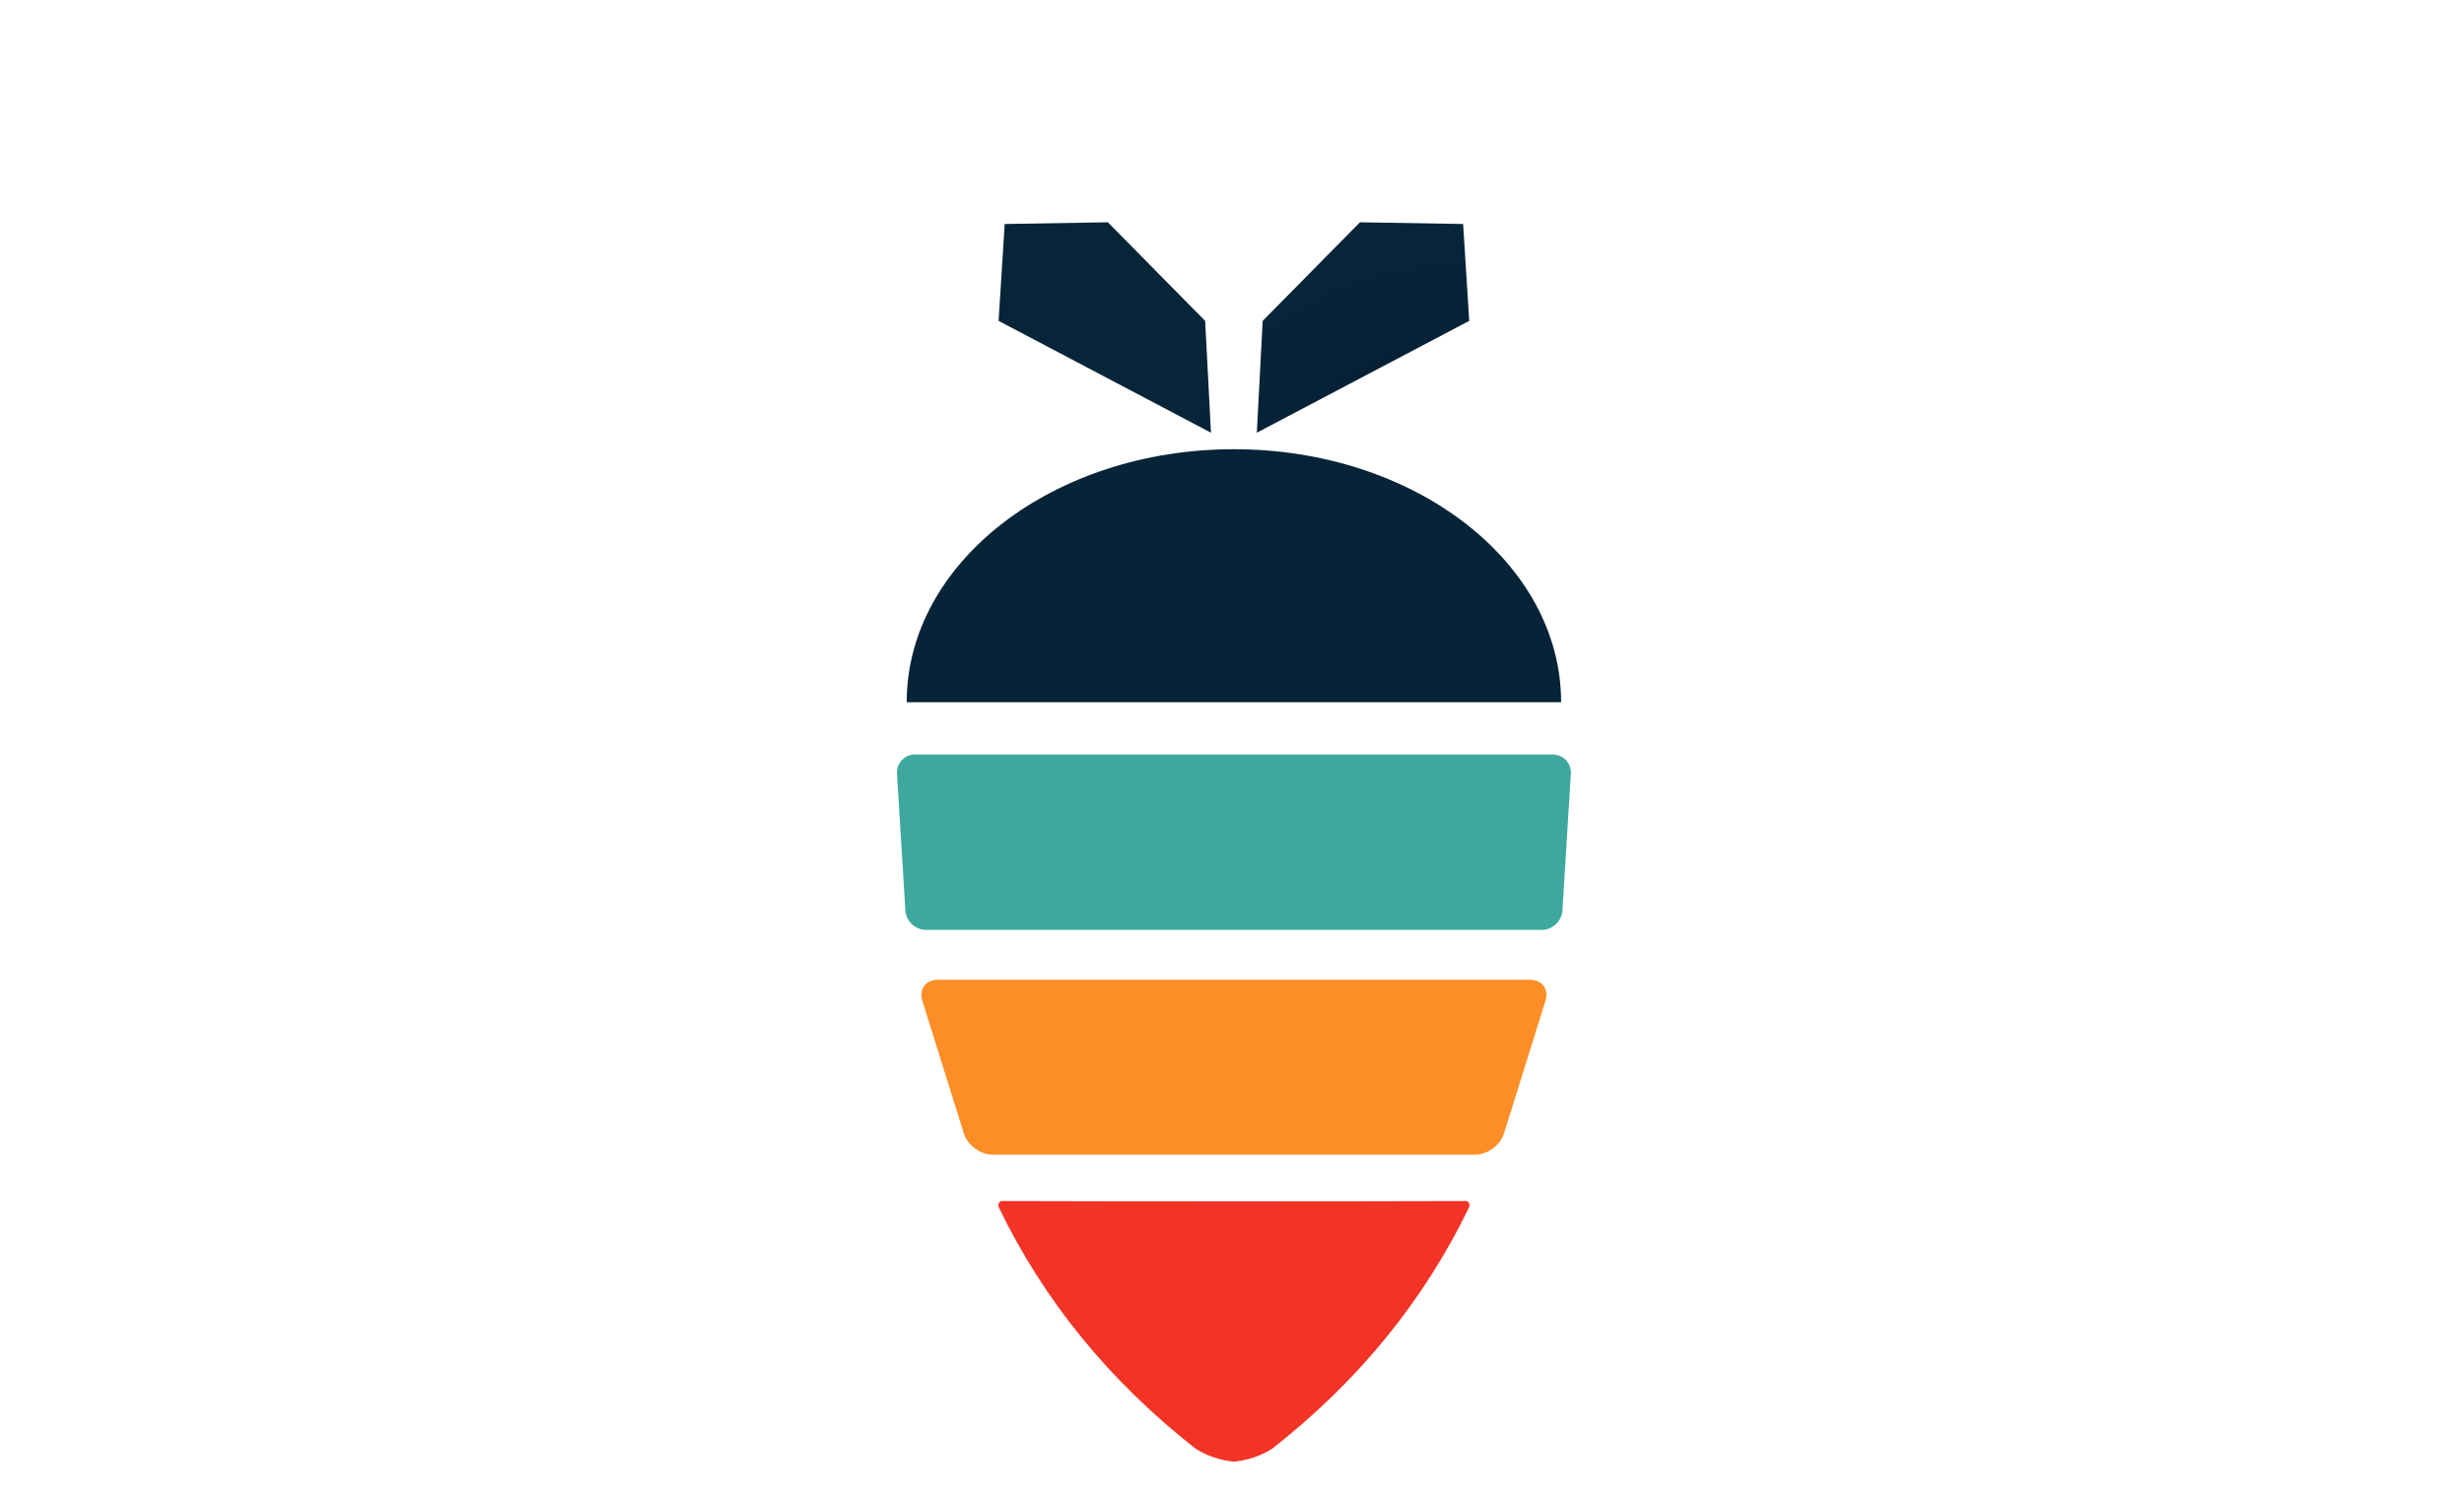
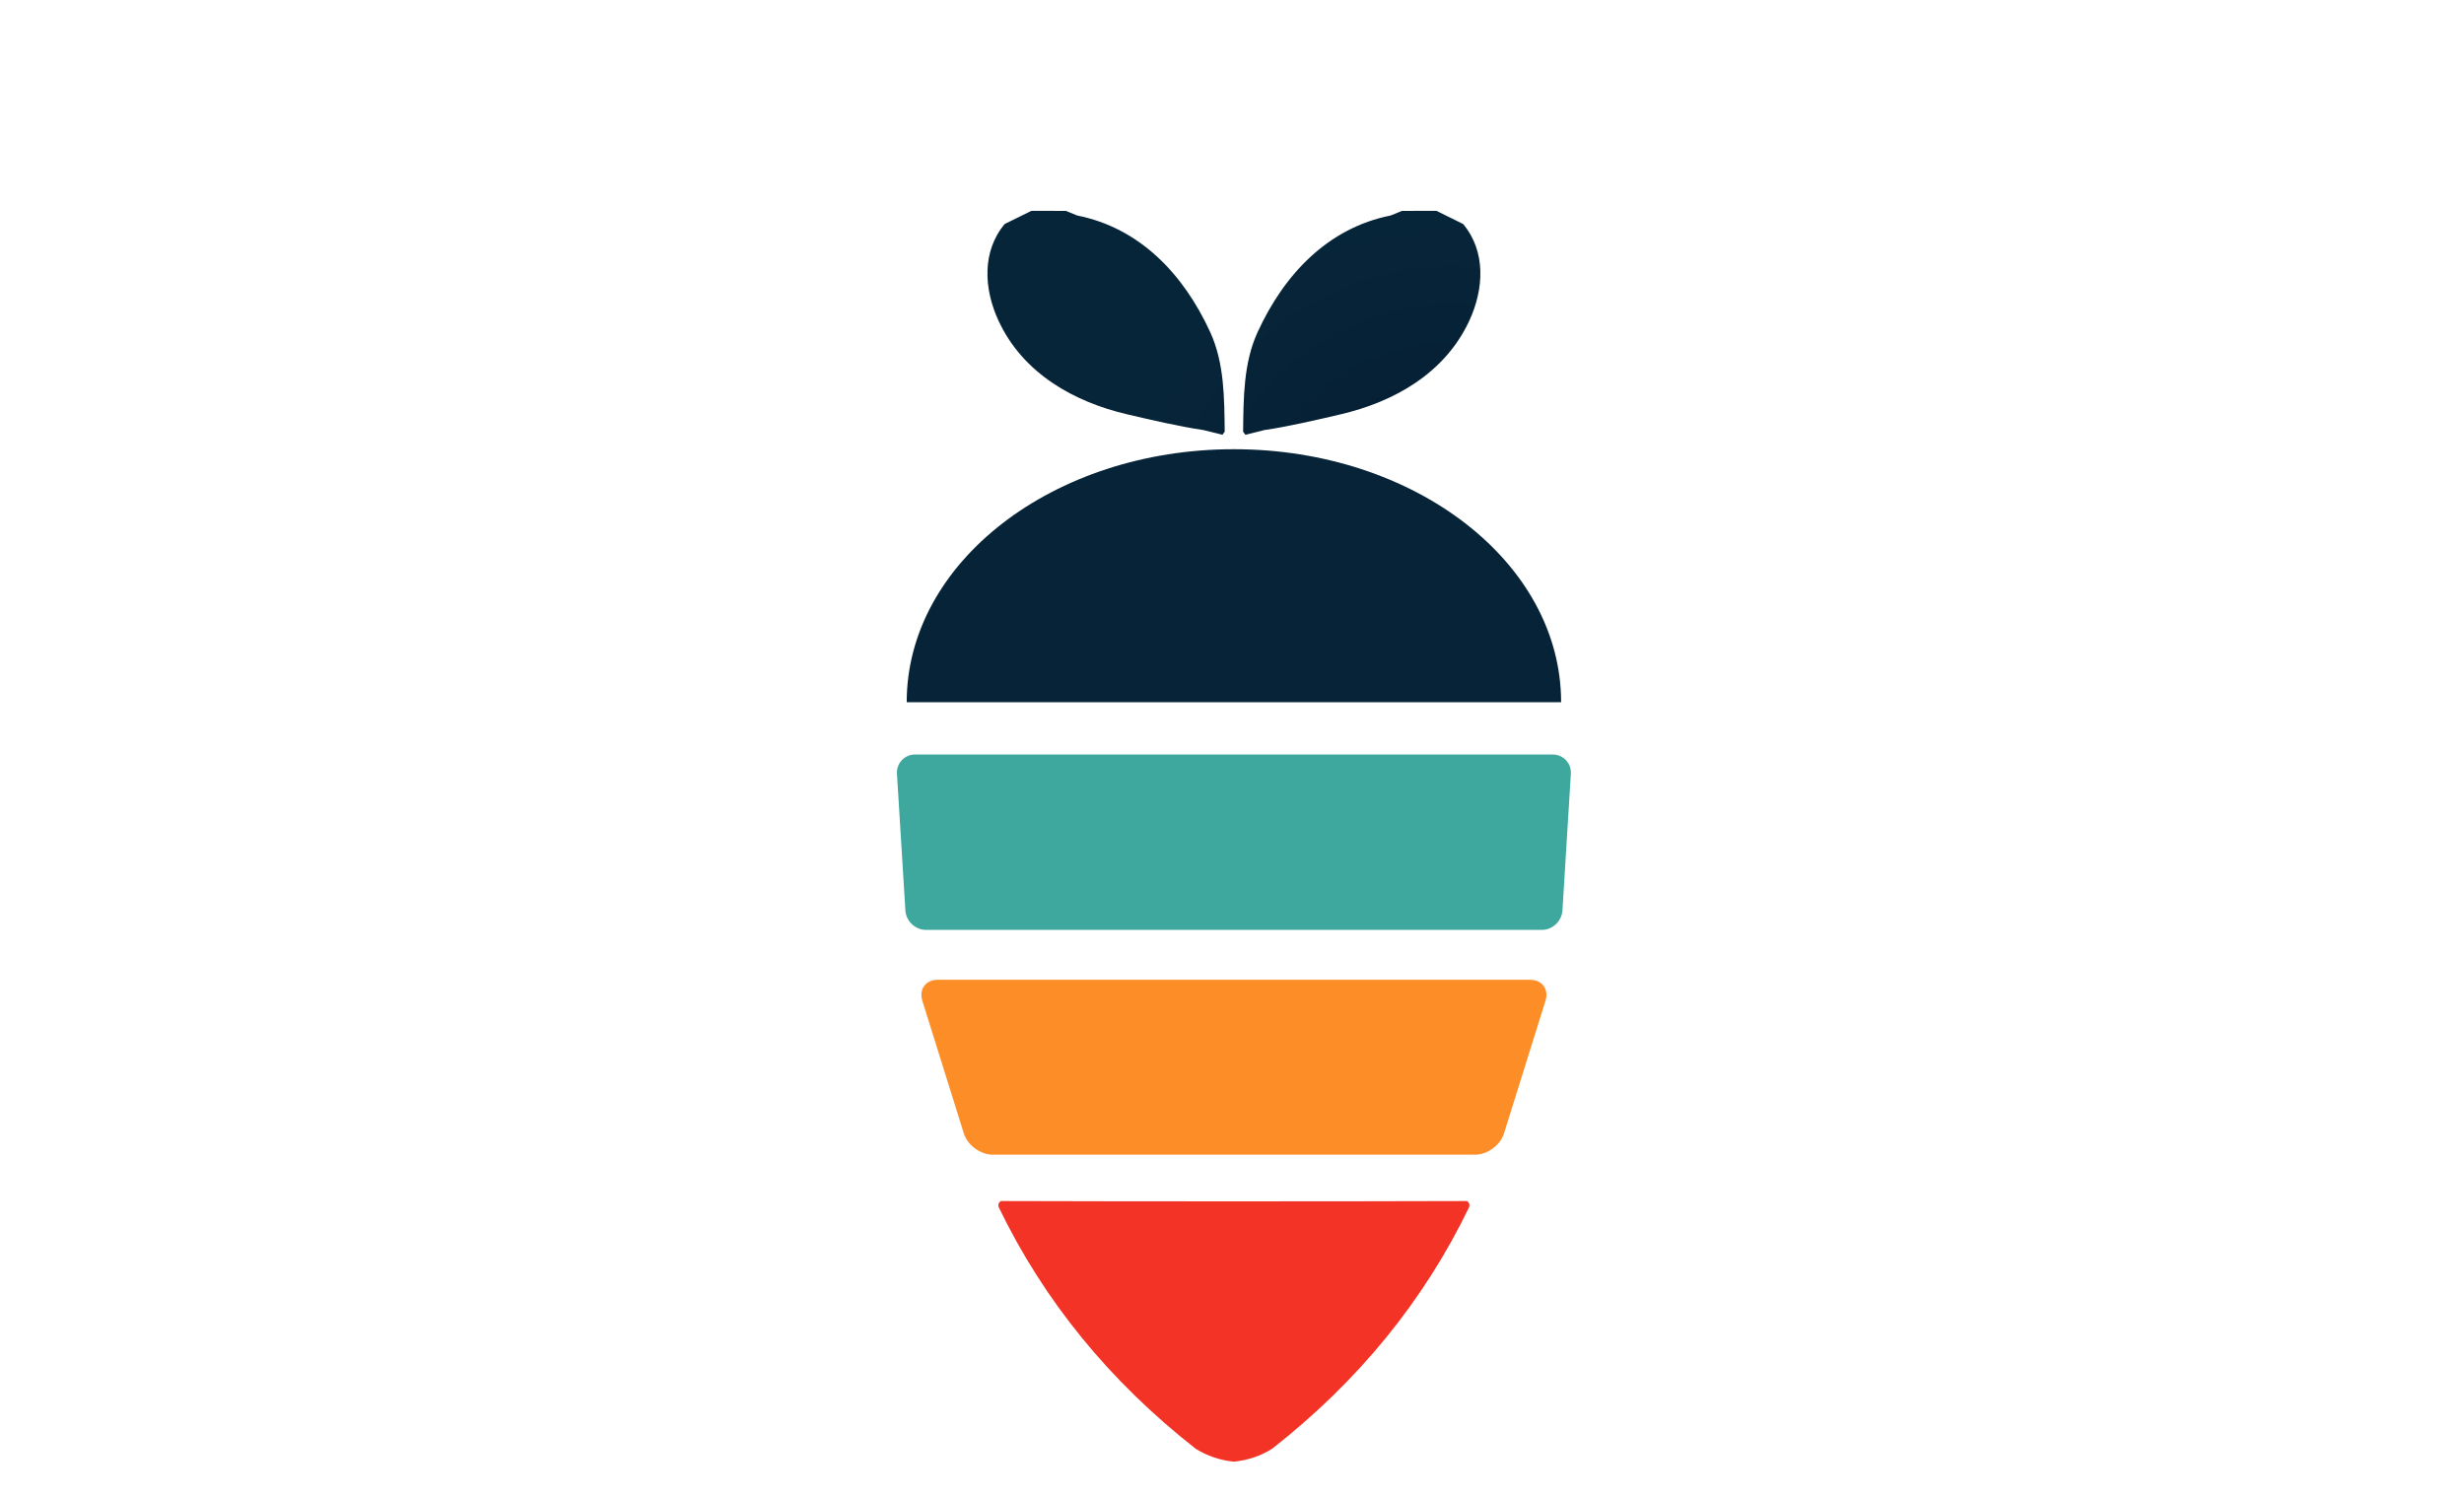
<svg xmlns="http://www.w3.org/2000/svg" viewBox="0 0 645 392" width="645" height="392">
  <defs>
    <radialGradient id="g0" gradientUnits="userSpaceOnUse" cx="380.11" cy="144.67" r="89.95">
      <stop offset="0" stop-color="#041c31" />
      <stop offset="1" stop-color="#072539" />
    </radialGradient>
  </defs>
  <path fill="#062337" d="M237.35 183.83 C237.35 147.25 275.69 117.6 323 117.6 C370.31 117.6 408.65 147.25 408.65 183.83 Z" />
  <path fill="#3EA89E" d="M323 197.52 L406.42 197.52 C409.23 197.52 411.38 199.8 411.2 202.61 L409 238.35 C408.82 241.17 406.4 243.44 403.58 243.44 L323 243.44 L242.42 243.44 C239.6 243.44 237.18 241.17 237 238.35 L234.8 202.61 C234.62 199.8 236.77 197.52 239.58 197.52 L323 197.52 Z" />
  <path fill="#FD8E27" d="M323 256.49 L400.49 256.49 C403.69 256.49 405.51 258.97 404.55 262.02 L393.69 296.75 C392.73 299.81 389.36 302.28 386.16 302.28 L323 302.28 L259.84 302.28 C256.64 302.28 253.27 299.81 252.31 296.75 L241.45 262.02 C240.49 258.97 242.31 256.49 245.51 256.49 L323 256.49 Z" />
  <path fill="#F23325" d="M323 314.5 Q353.53 314.51 384 314.42 Q384.88 314.97 384.58 316 Q366.85 352.75 333 379.27 Q328.48 382.09 323 382.65 Q317.52 382.09 313 379.27 Q279.15 352.75 261.42 316 Q261.12 314.97 262 314.42 Q292.47 314.51 323 314.5 Z" />
-   <path fill="url(#g0)" d="M329 113.28 L330.53 84 L356 58.19 L383 58.64 L384.6 84 L329 113.28 Z" />
-   <path fill="url(#g0)" d="M 317 113.28 L 315.47 84 L 290 58.19 L 263 58.64 L 261.4 84 L 317 113.28 Z" />
+   <path fill="url(#g0)" d="M325.41 113 C325.5 104.12 325.53 94.97 329.18 87 C336.24 71.58 347.79 59.65 364 56.42 C365 56.01 366 55.61 367 55.21 C370 55.2 373 55.2 376 55.19 C378.33 56.34 380.67 57.49 383 58.64 C389.01 65.82 388.48 75.66 384.6 84 C378.13 97.9 364.69 105.24 351 108.45 C345.05 109.85 337.09 111.7 331 112.58 C329.33 113 327.67 113.41 326 113.82 C325.8 113.55 325.6 113.27 325.41 113 Z" />
+   <path fill="url(#g0)" d="M 320.59 113 C 320.5 104.12 320.47 94.97 316.82 87 C 309.76 71.58 298.21 59.65 282 56.42 C 281 56.01 280 55.61 279 55.21 C 276 55.2 273 55.2 270 55.19 C 267.67 56.34 265.33 57.49 263 58.64 C 256.99 65.82 257.52 75.66 261.4 84 C 267.87 97.9 281.31 105.24 295 108.45 C 300.95 109.85 308.91 111.7 315 112.58 C 316.67 113 318.33 113.41 320 113.82 C 320.2 113.55 320.4 113.27 320.59 113 Z" />
</svg>
